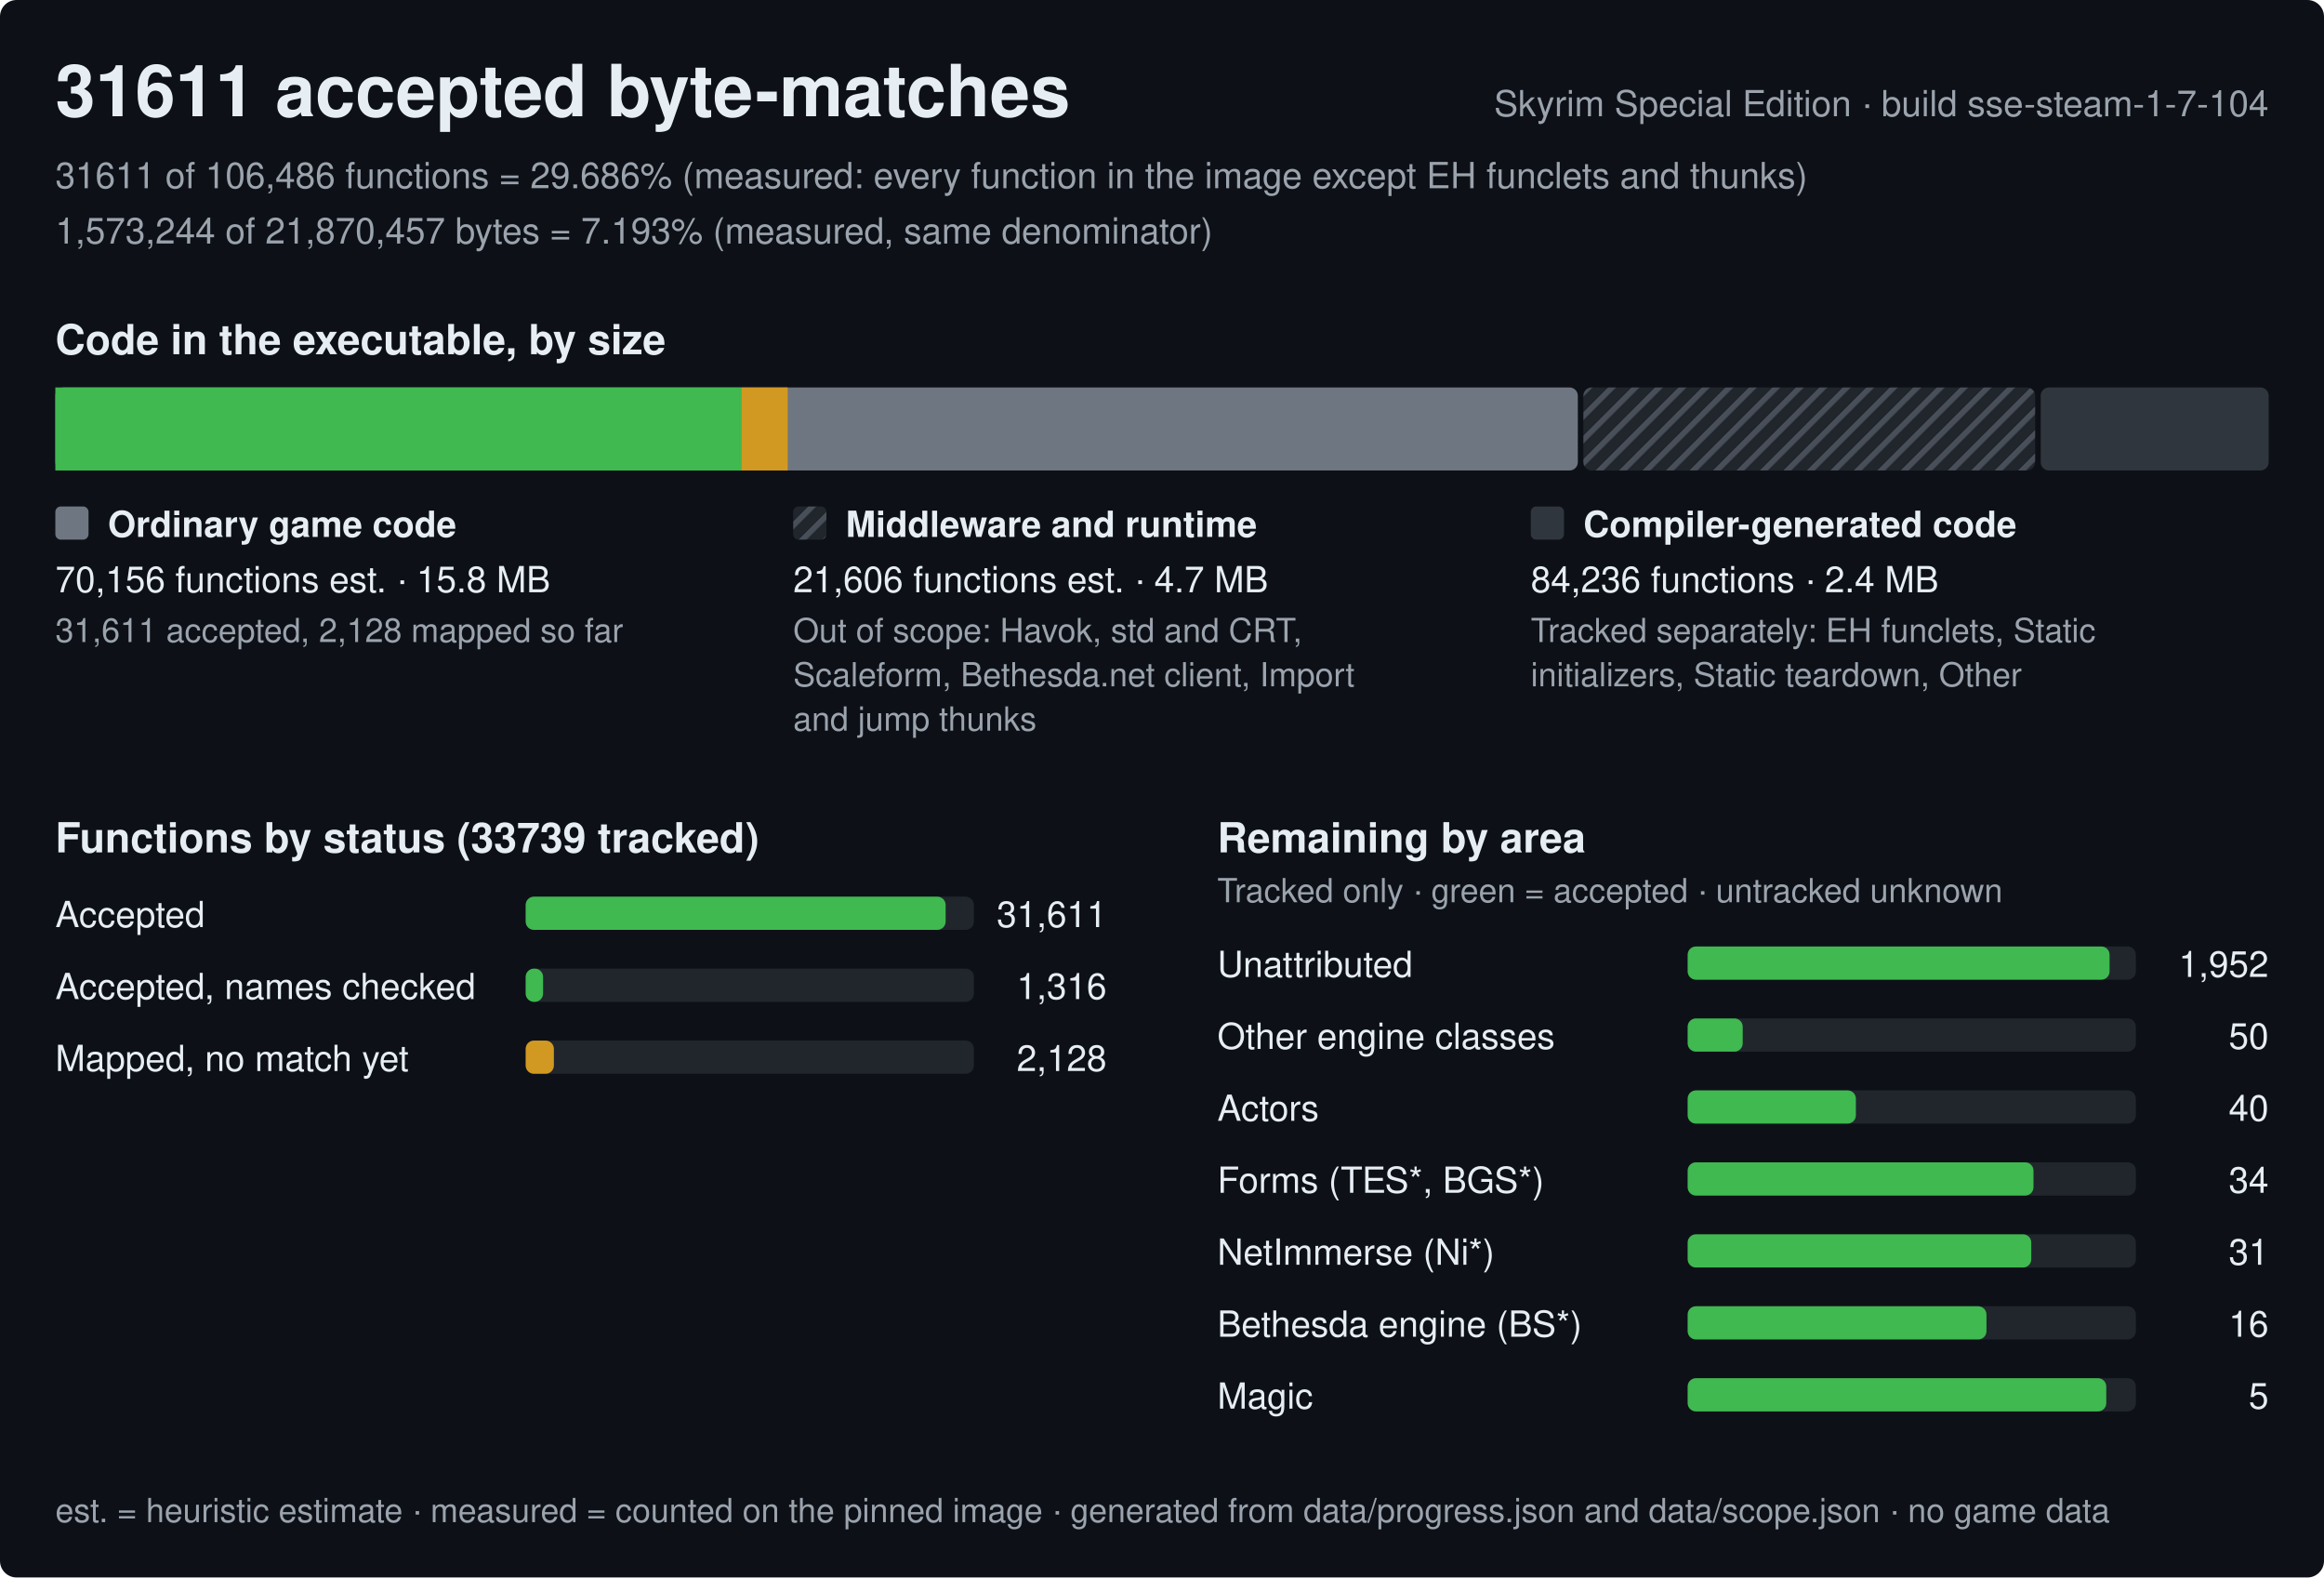
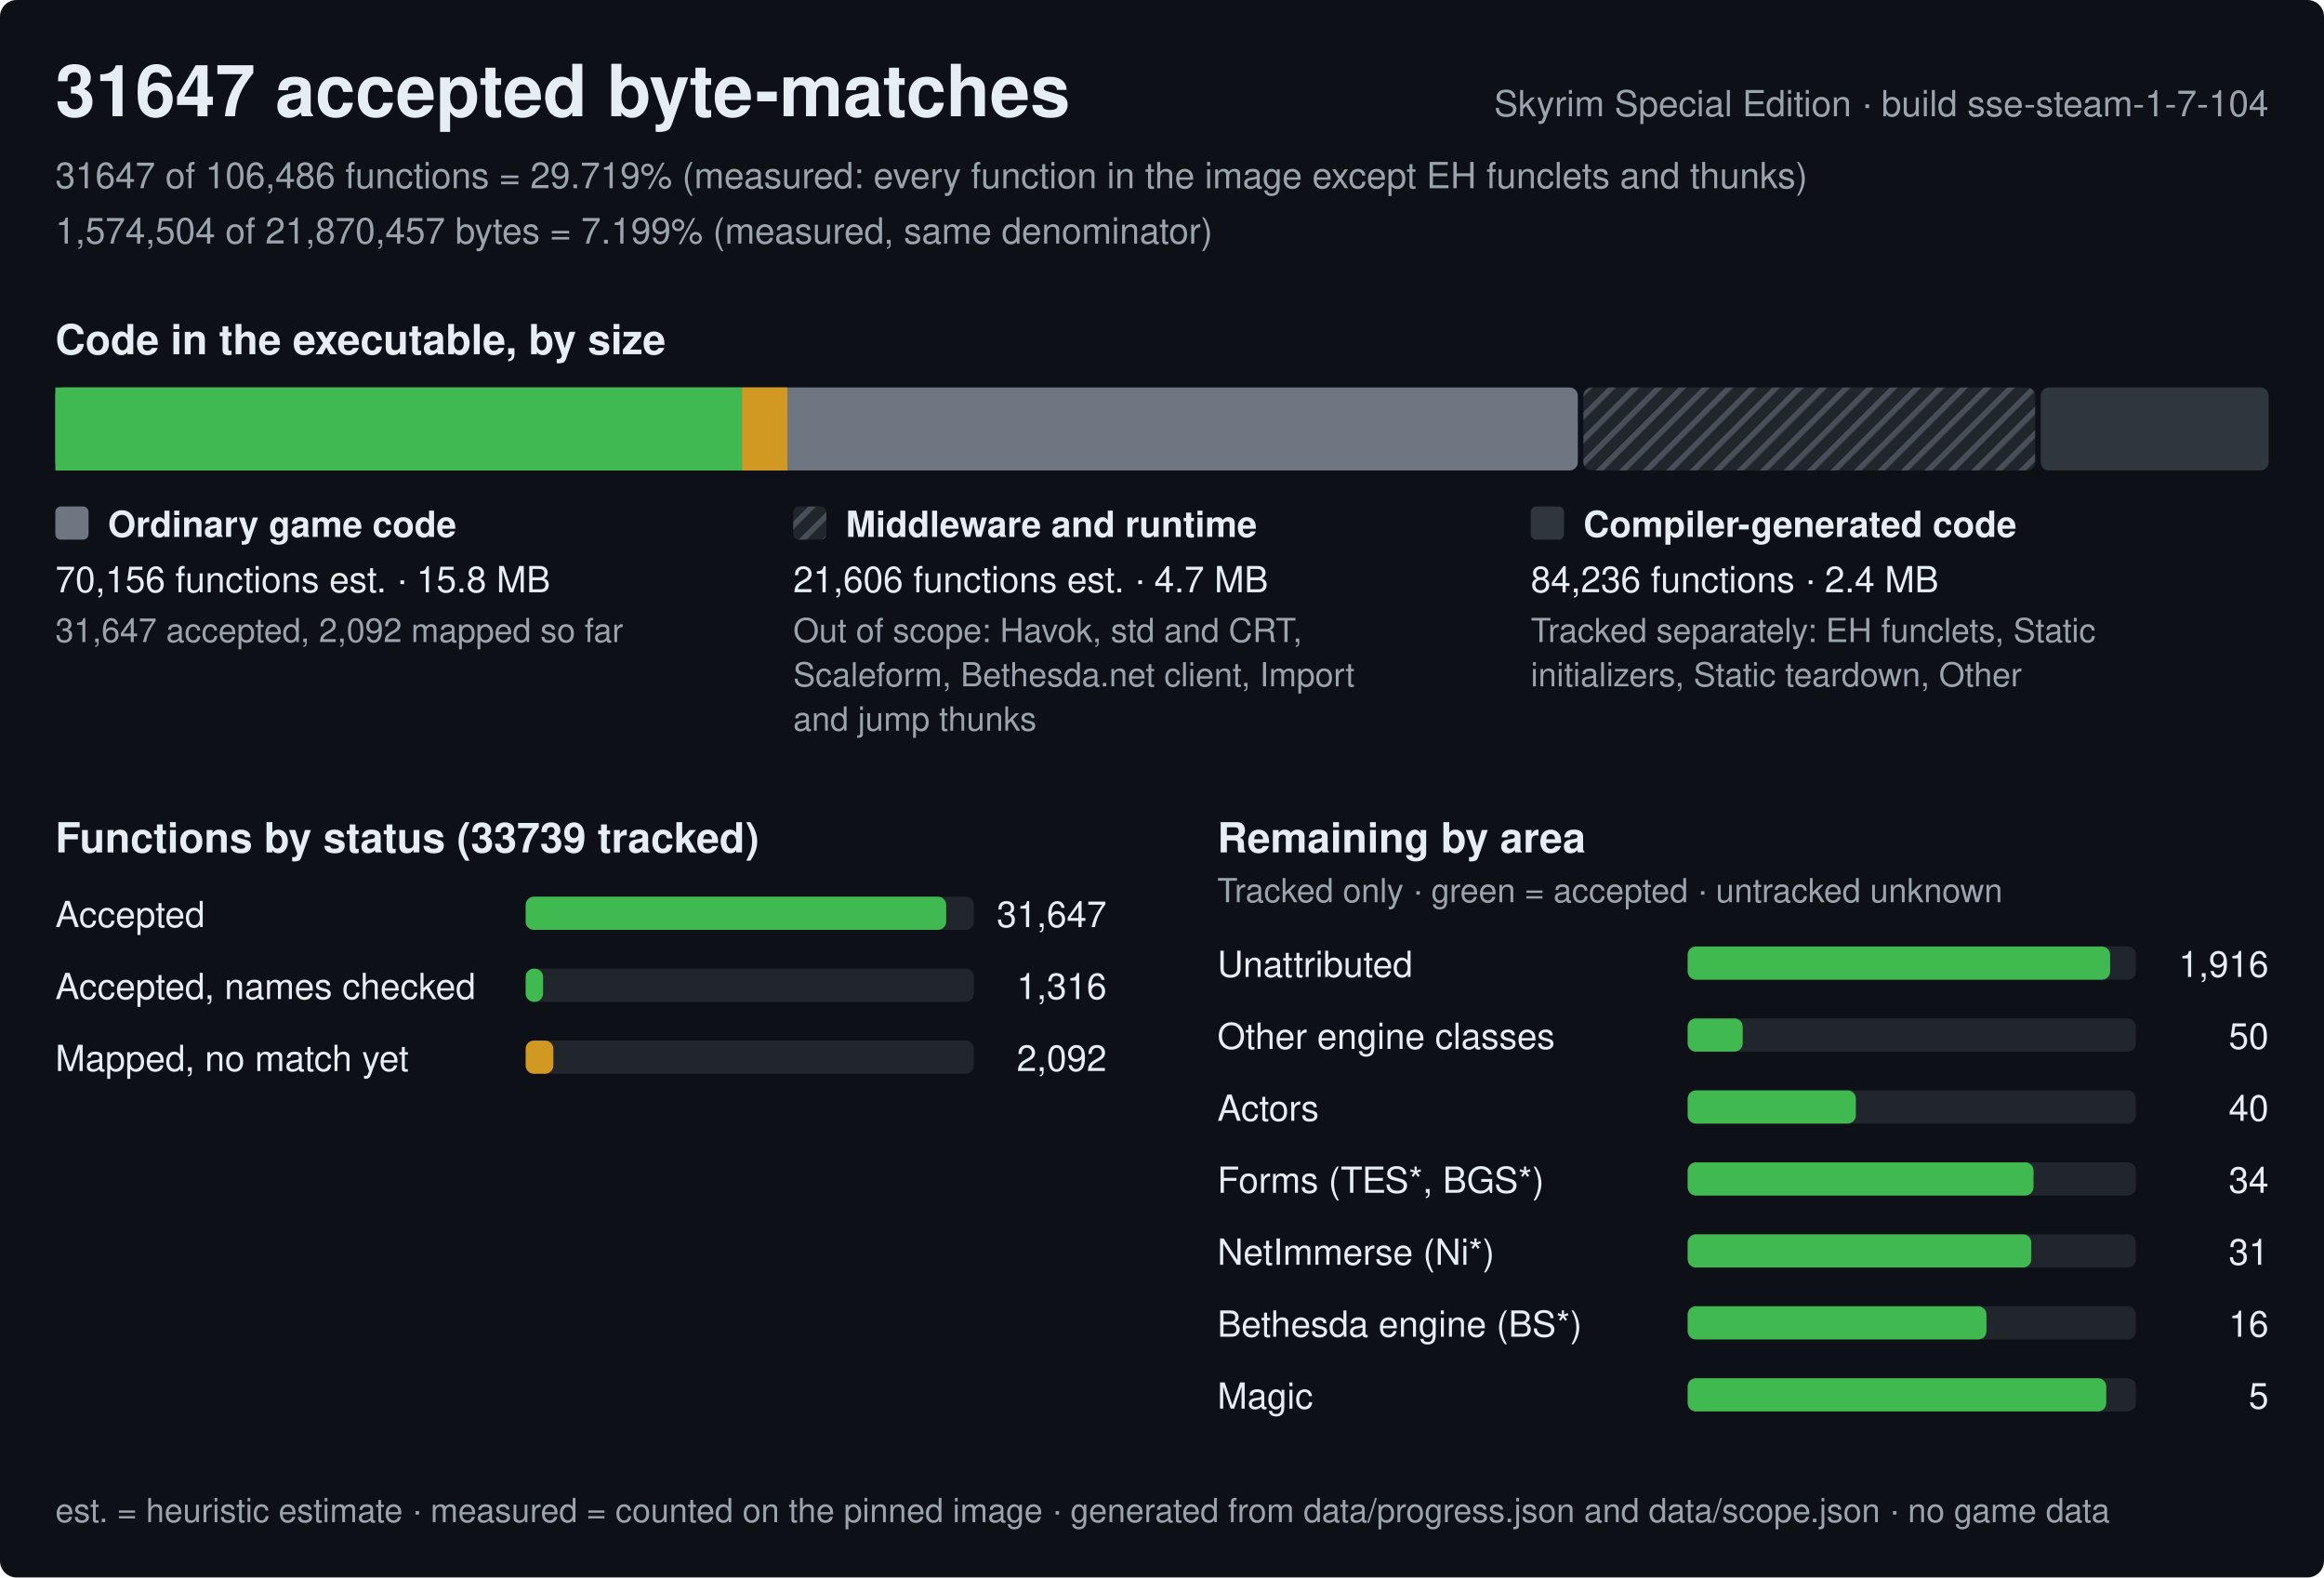
<svg xmlns="http://www.w3.org/2000/svg" width="840" height="570" viewBox="0 0 840 570" role="img" aria-label="Progress of the Skyrim Special Edition byte-matching reconstruction, build sse-steam-1-7-104">
  <style>text{font-family:-apple-system,BlinkMacSystemFont,'Segoe UI',Helvetica,Arial,sans-serif;fill:#e6edf3;white-space:pre}.h{font-size:26px;font-weight:600}.st{font-size:15px;font-weight:600}.lb{font-size:13px;font-weight:600}.bl{font-size:12px;font-weight:600;stroke:#0d1117;stroke-width:3px;paint-order:stroke;stroke-linejoin:round}.rl{font-size:13px}.fn{font-size:12px;fill:#9ba3ad}.mu{fill:#9ba3ad}</style>
  <defs>
    <pattern id="hx" width="6" height="6" patternUnits="userSpaceOnUse" patternTransform="rotate(45)">
      <rect width="6" height="6" fill="#21262d" />
      <rect width="2" height="6" fill="#484f58" />
    </pattern>
  </defs>
  <rect width="840" height="570" rx="6" fill="#0d1117" />
-   <text x="20" y="42" class="h">31611 accepted byte-matches</text>
+   <text x="20" y="42" class="h">31647 accepted byte-matches</text>
  <text x="820" y="42" class="rl mu" text-anchor="end">Skyrim Special Edition · build sse-steam-1-7-104</text>
-   <text x="20" y="68" class="rl mu">31611 of 106,486 functions = 29.686% (measured: every function in the image except EH funclets and thunks)</text>
-   <text x="20" y="88" class="rl mu">1,573,244 of 21,870,457 bytes = 7.193% (measured, same denominator)</text>
+   <text x="20" y="68" class="rl mu">31647 of 106,486 functions = 29.719% (measured: every function in the image except EH funclets and thunks)</text>
+   <text x="20" y="88" class="rl mu">1,574,504 of 21,870,457 bytes = 7.199% (measured, same denominator)</text>
  <text x="20" y="128" class="st">Code in the executable, by size</text>
  <rect x="20" y="140" width="550.3" height="30" rx="3" fill="#6e7681" />
-   <rect x="20" y="140" width="248" height="30" fill="#3fb950" />
-   <rect x="268" y="140" width="16.7" height="30" fill="#d29922" />
+   <rect x="20" y="140" width="248.2" height="30" fill="#3fb950" />
+   <rect x="268.2" y="140" width="16.4" height="30" fill="#d29922" />
  <rect x="572.3" y="140" width="163.3" height="30" rx="3" fill="url(#hx)" />
  <rect x="737.6" y="140" width="82.4" height="30" rx="3" fill="#30363d" />
  <rect x="20" y="183" width="12" height="12" rx="2" fill="#6e7681" />
  <text x="39" y="194" class="lb">Ordinary game code</text>
  <text x="20" y="214" class="rl">70,156 functions est. · 15.8 MB</text>
-   <text x="20" y="232" class="fn">31,611 accepted, 2,128 mapped so far</text>
+   <text x="20" y="232" class="fn">31,647 accepted, 2,092 mapped so far</text>
  <rect x="286.7" y="183" width="12" height="12" rx="2" fill="url(#hx)" />
  <text x="305.7" y="194" class="lb">Middleware and runtime</text>
  <text x="286.7" y="214" class="rl">21,606 functions est. · 4.7 MB</text>
  <text x="286.7" y="232" class="fn">Out of scope: Havok, std and CRT,</text>
  <text x="286.7" y="248" class="fn">Scaleform, Bethesda.net client, Import</text>
  <text x="286.7" y="264" class="fn">and jump thunks</text>
  <rect x="553.3" y="183" width="12" height="12" rx="2" fill="#30363d" />
  <text x="572.3" y="194" class="lb">Compiler-generated code</text>
  <text x="553.3" y="214" class="rl">84,236 functions · 2.4 MB</text>
  <text x="553.3" y="232" class="fn">Tracked separately: EH funclets, Static</text>
  <text x="553.3" y="248" class="fn">initializers, Static teardown, Other</text>
  <text x="20" y="308" class="st">Functions by status (33739 tracked)</text>
  <text x="20" y="335" class="rl">Accepted</text>
  <rect x="190" y="324" width="162.0" height="12" rx="3" fill="#21262d" />
-   <rect x="190" y="324" width="151.8" height="12" rx="3" fill="#3fb950" />
-   <text x="400.0" y="335" class="rl" text-anchor="end">31,611</text>
+   <rect x="190" y="324" width="152" height="12" rx="3" fill="#3fb950" />
+   <text x="400.0" y="335" class="rl" text-anchor="end">31,647</text>
  <text x="20" y="361" class="rl">Accepted, names checked</text>
  <rect x="190" y="350" width="162.0" height="12" rx="3" fill="#21262d" />
  <rect x="190" y="350" width="6.3" height="12" rx="3" fill="#3fb950" />
  <text x="400.0" y="361" class="rl" text-anchor="end">1,316</text>
  <text x="20" y="387" class="rl">Mapped, no match yet</text>
  <rect x="190" y="376" width="162.0" height="12" rx="3" fill="#21262d" />
-   <rect x="190" y="376" width="10.2" height="12" rx="3" fill="#d29922" />
-   <text x="400.0" y="387" class="rl" text-anchor="end">2,128</text>
+   <rect x="190" y="376" width="10" height="12" rx="3" fill="#d29922" />
+   <text x="400.0" y="387" class="rl" text-anchor="end">2,092</text>
  <text x="440.0" y="308" class="st">Remaining by area</text>
  <text x="440.0" y="326" class="fn">Tracked only · green = accepted · untracked unknown</text>
  <text x="440.0" y="353" class="rl">Unattributed</text>
  <rect x="610.0" y="342" width="162.0" height="12" rx="3" fill="#21262d" />
-   <rect x="610.0" y="342" width="152.5" height="12" rx="3" fill="#3fb950" />
-   <text x="820.0" y="353" class="rl" text-anchor="end">1,952</text>
+   <rect x="610.0" y="342" width="152.7" height="12" rx="3" fill="#3fb950" />
+   <text x="820.0" y="353" class="rl" text-anchor="end">1,916</text>
  <text x="440.0" y="379" class="rl">Other engine classes</text>
  <rect x="610.0" y="368" width="162.0" height="12" rx="3" fill="#21262d" />
  <rect x="610.0" y="368" width="19.9" height="12" rx="3" fill="#3fb950" />
  <text x="820.0" y="379" class="rl" text-anchor="end">50</text>
  <text x="440.0" y="405" class="rl">Actors</text>
  <rect x="610.0" y="394" width="162.0" height="12" rx="3" fill="#21262d" />
  <rect x="610.0" y="394" width="60.8" height="12" rx="3" fill="#3fb950" />
  <text x="820.0" y="405" class="rl" text-anchor="end">40</text>
  <text x="440.0" y="431" class="rl">Forms (TES*, BGS*)</text>
  <rect x="610.0" y="420" width="162.0" height="12" rx="3" fill="#21262d" />
  <rect x="610.0" y="420" width="125" height="12" rx="3" fill="#3fb950" />
  <text x="820.0" y="431" class="rl" text-anchor="end">34</text>
  <text x="440.0" y="457" class="rl">NetImmerse (Ni*)</text>
  <rect x="610.0" y="446" width="162.0" height="12" rx="3" fill="#21262d" />
  <rect x="610.0" y="446" width="124.2" height="12" rx="3" fill="#3fb950" />
  <text x="820.0" y="457" class="rl" text-anchor="end">31</text>
  <text x="440.0" y="483" class="rl">Bethesda engine (BS*)</text>
  <rect x="610.0" y="472" width="162.0" height="12" rx="3" fill="#21262d" />
  <rect x="610.0" y="472" width="108" height="12" rx="3" fill="#3fb950" />
  <text x="820.0" y="483" class="rl" text-anchor="end">16</text>
  <text x="440.0" y="509" class="rl">Magic</text>
  <rect x="610.0" y="498" width="162.0" height="12" rx="3" fill="#21262d" />
  <rect x="610.0" y="498" width="151.3" height="12" rx="3" fill="#3fb950" />
  <text x="820.0" y="509" class="rl" text-anchor="end">5</text>
  <text x="20" y="550" class="fn">est. = heuristic estimate · measured = counted on the pinned image · generated from data/progress.json and data/scope.json · no game data</text>
</svg>
